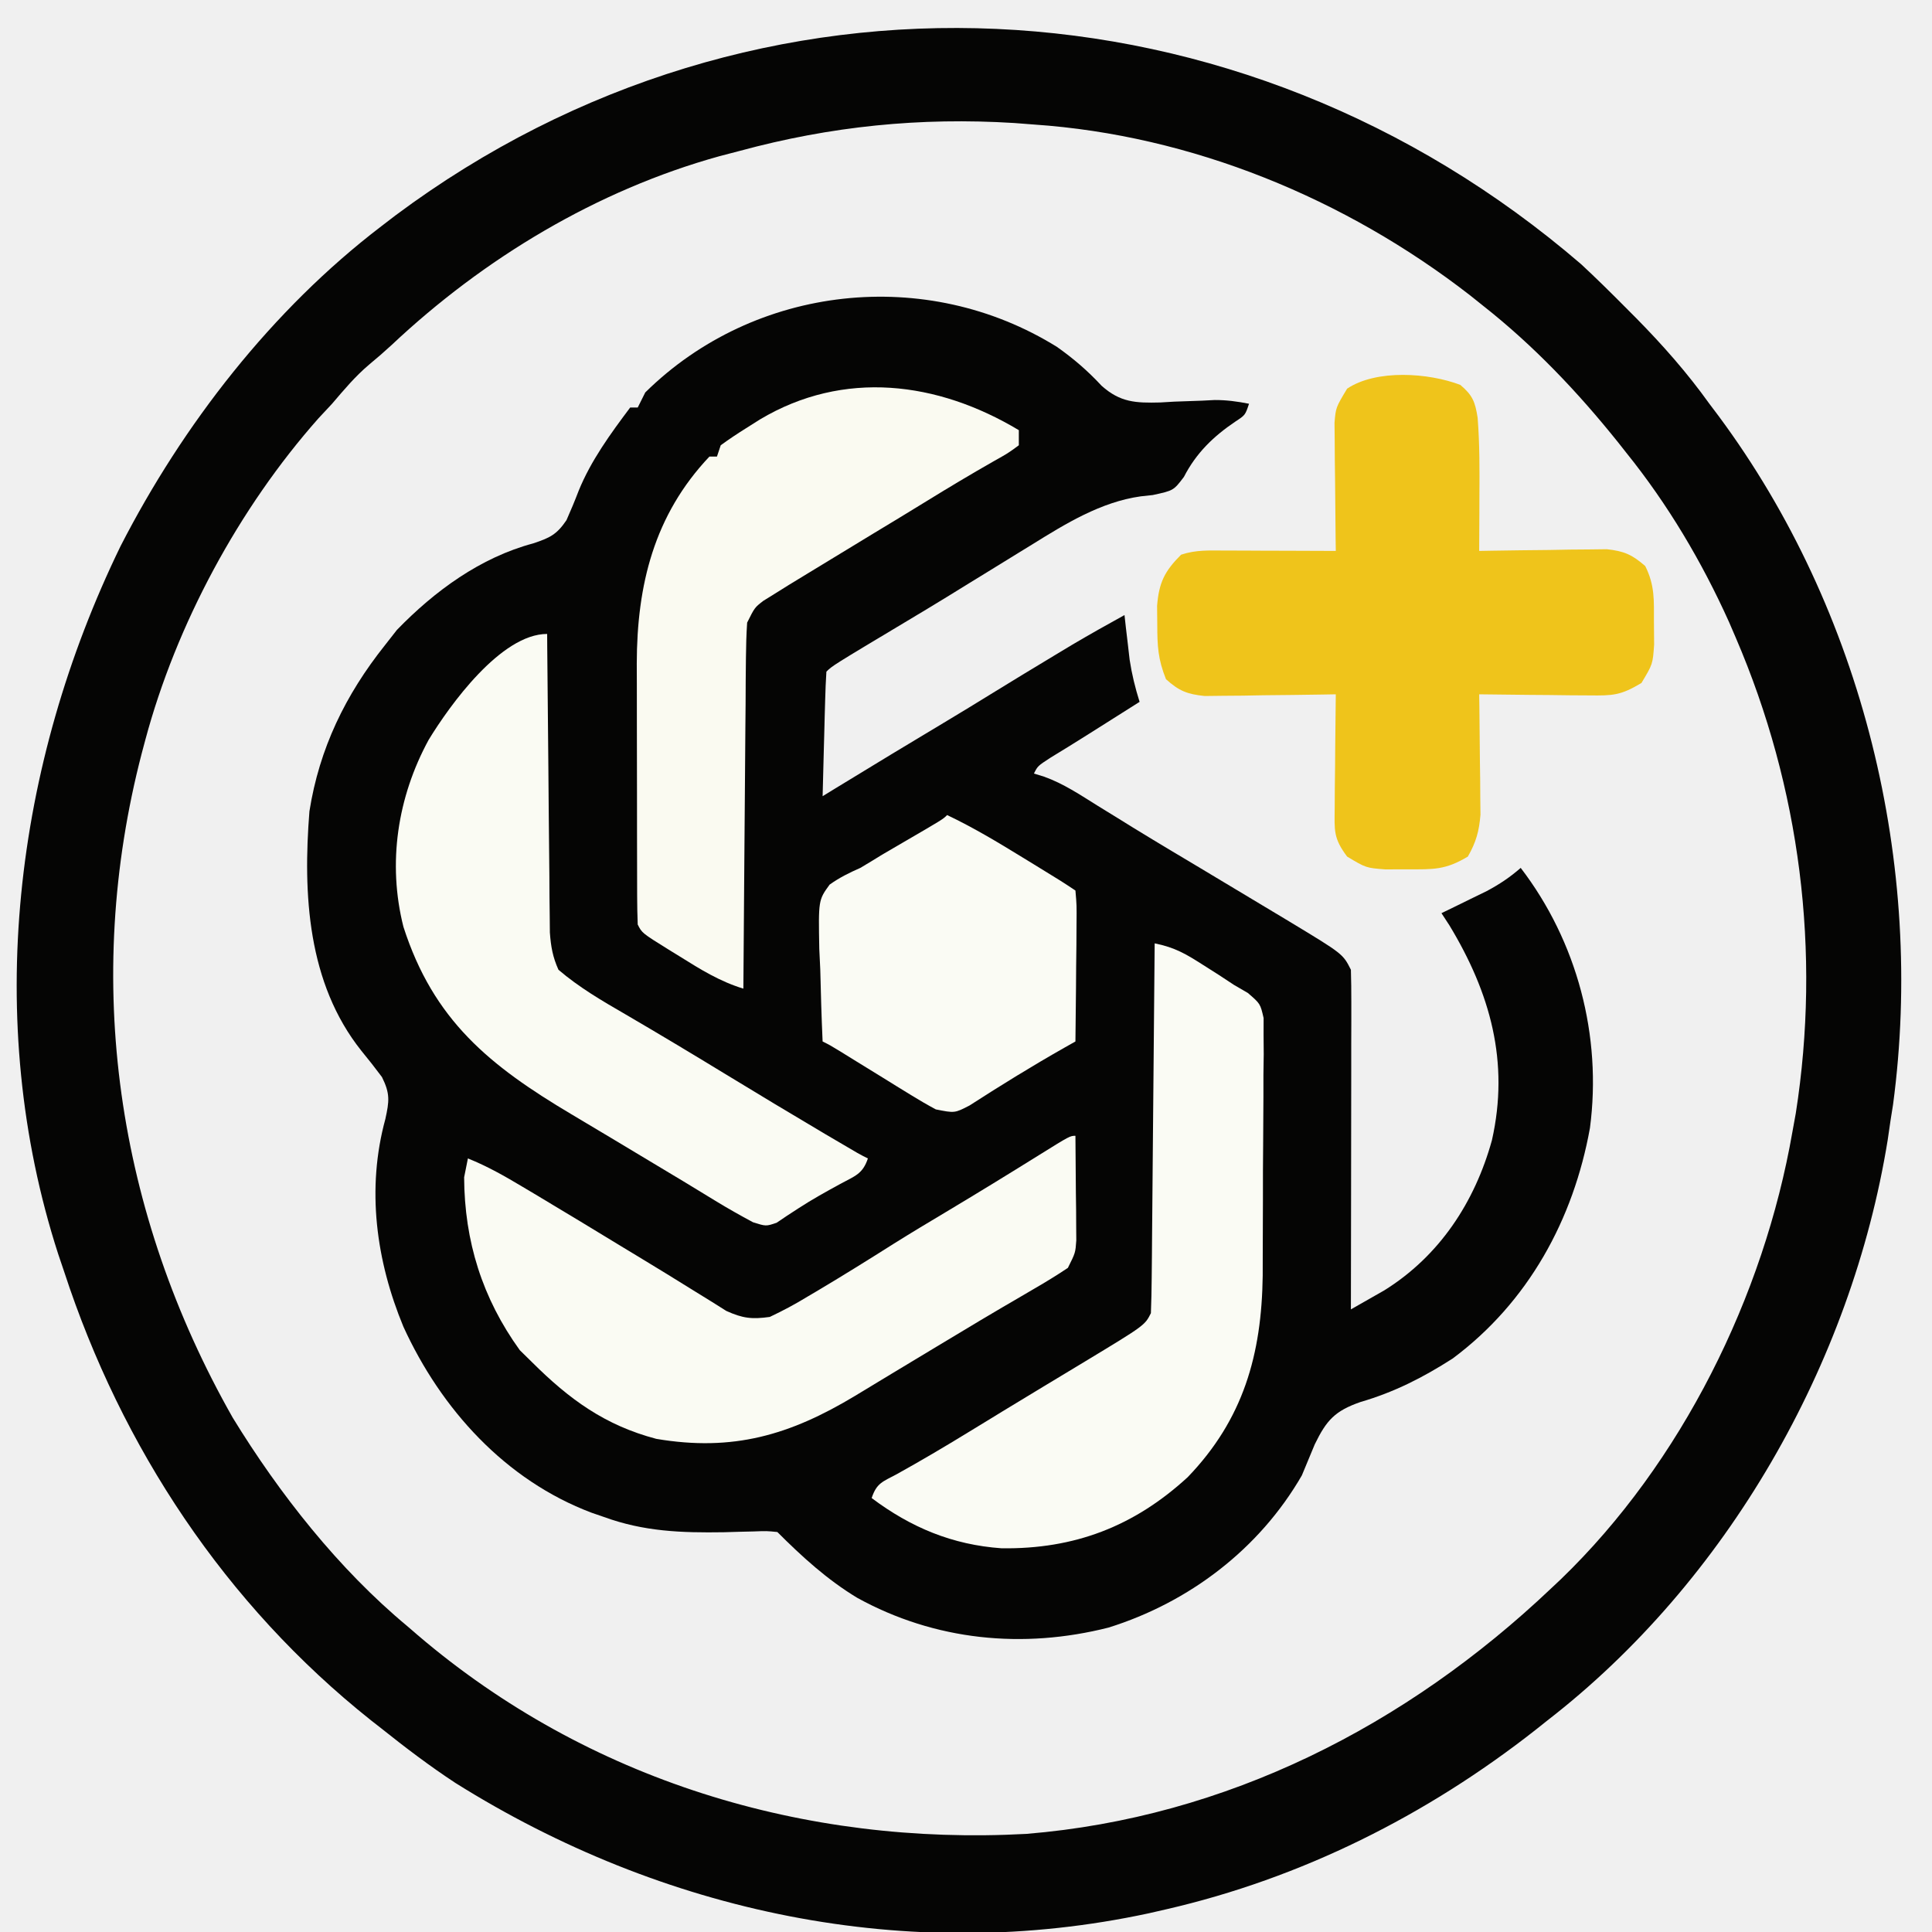
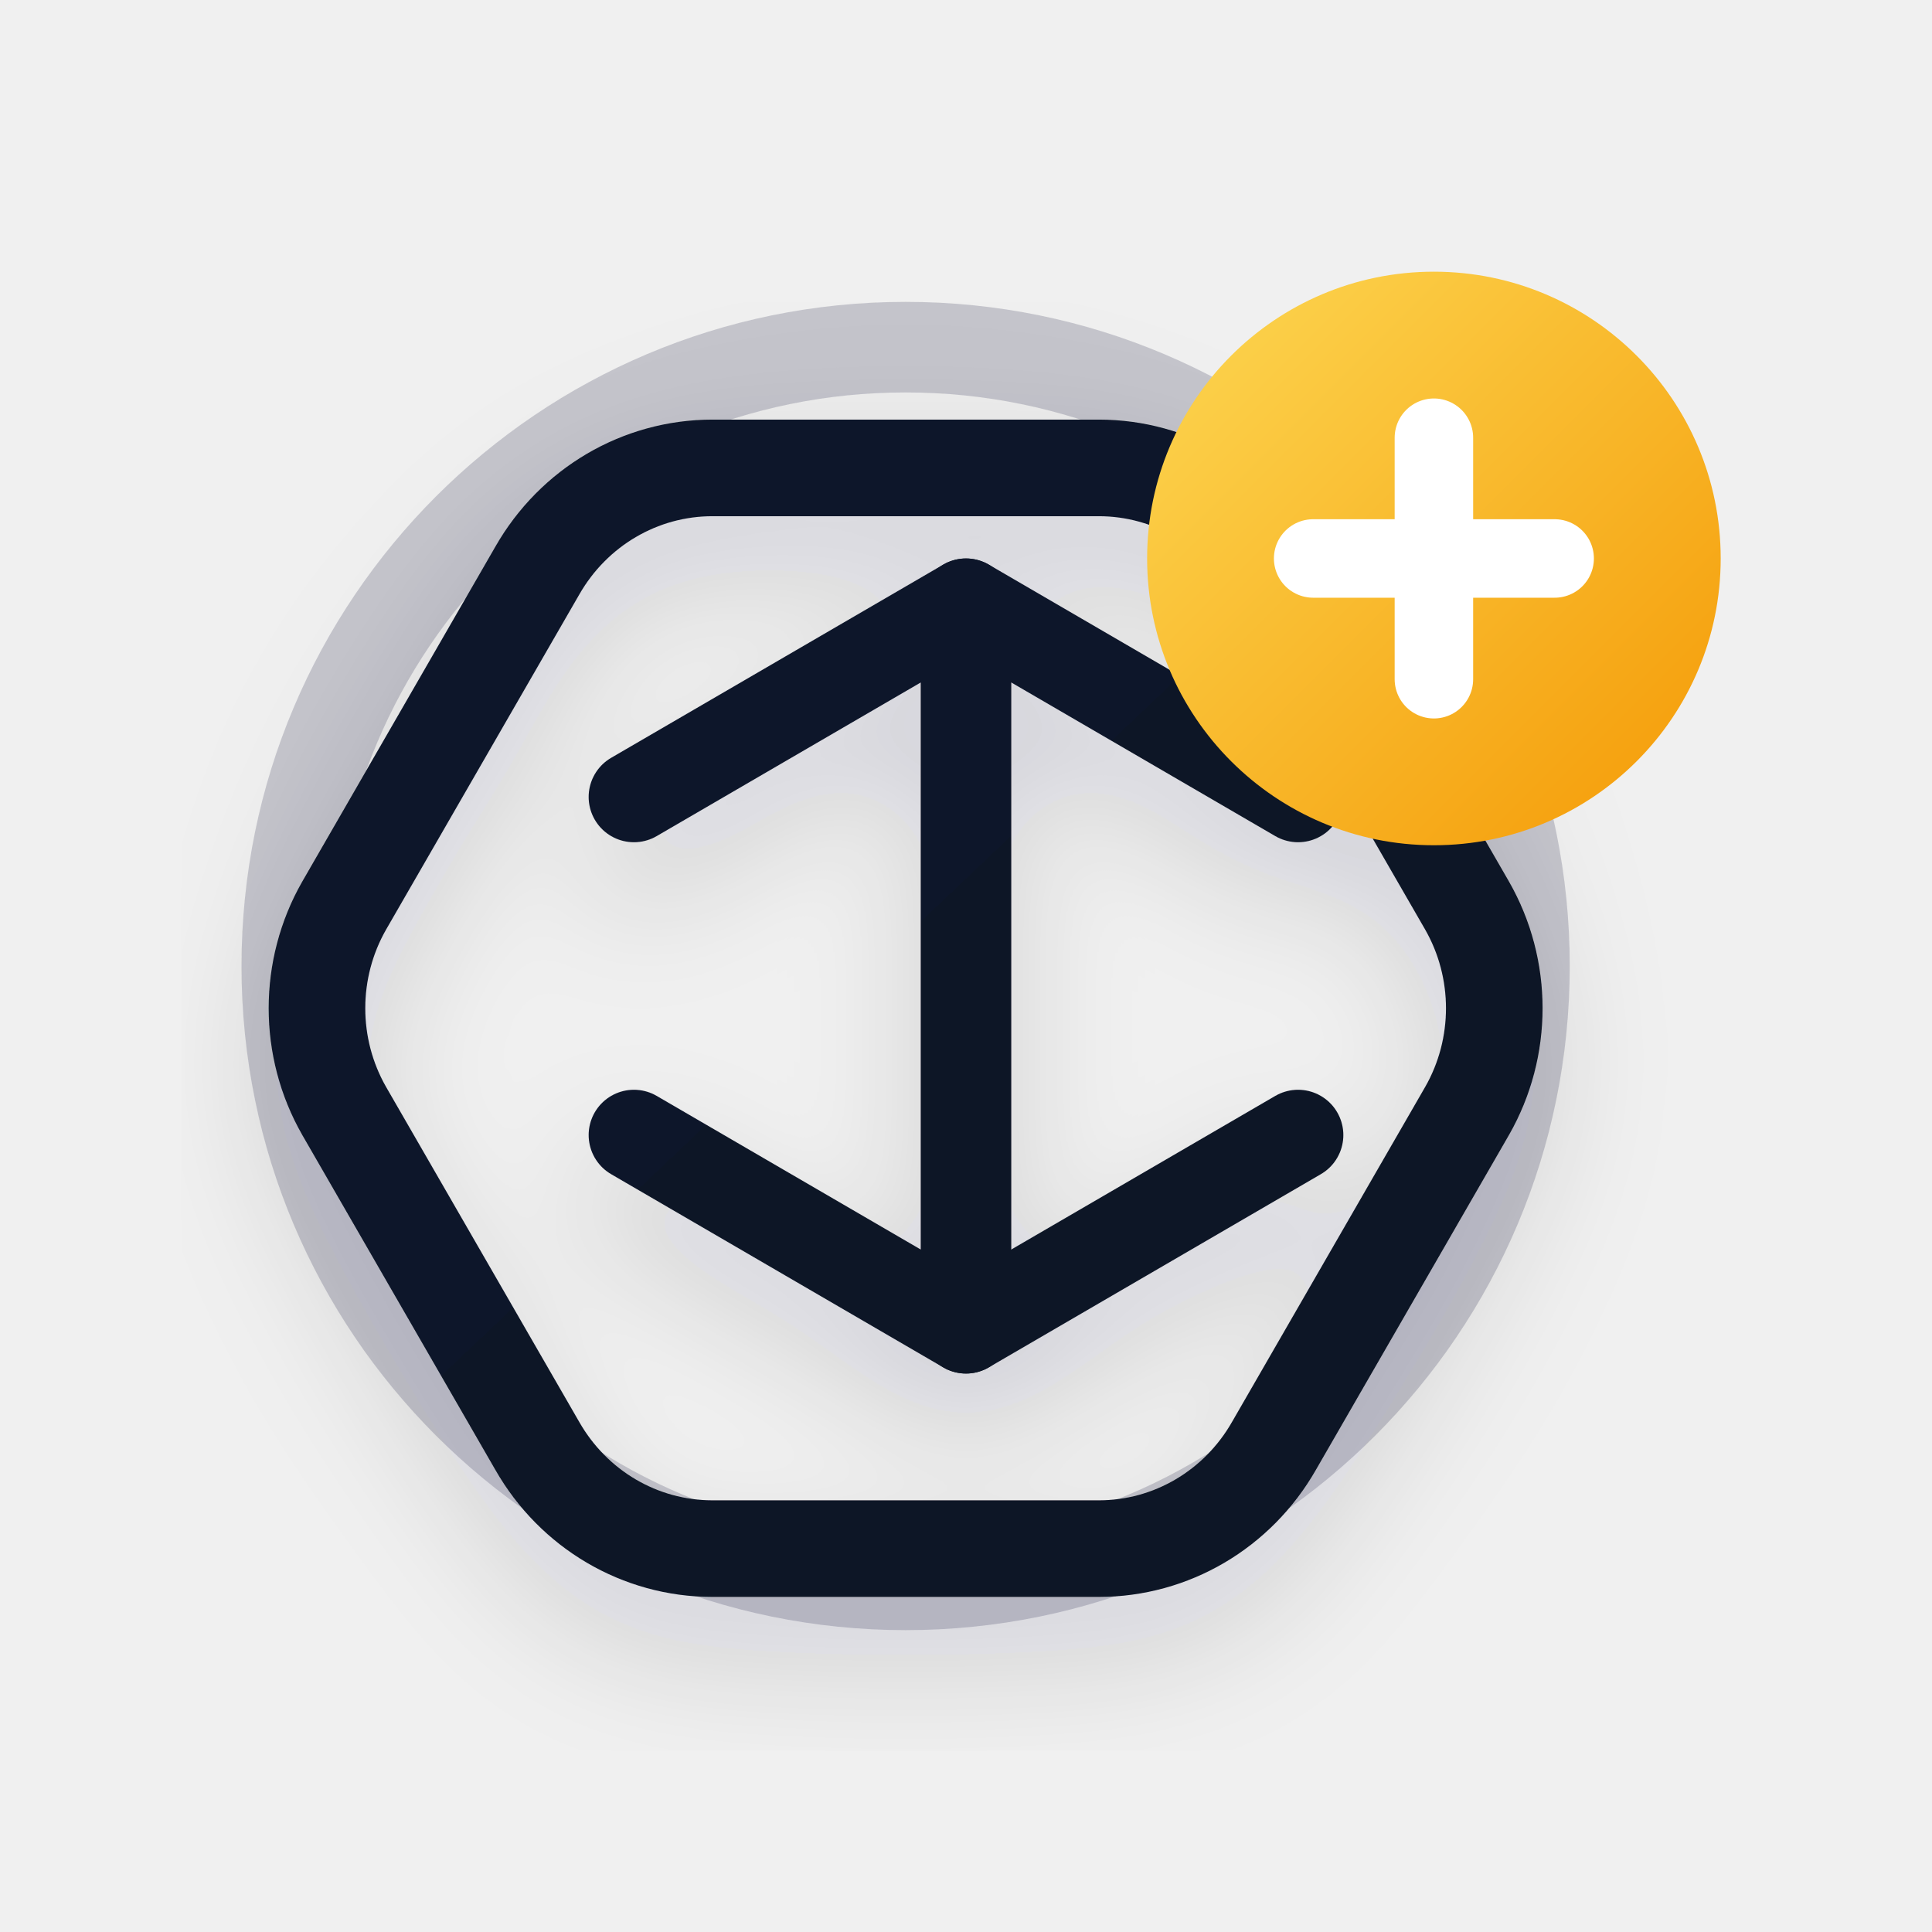
- <svg xmlns="http://www.w3.org/2000/svg" version="1.1" width="512" height="512">
-   <path d="M0 0 C4.43 3.14 8.08 6.28 11.8 10.28 C16.76 14.71 20.83 14.87 27.32 14.71 C27.93 14.67 27.93 14.67 31.05 14.49 C33.53 14.4 36 14.32 38.47 14.23 C39.56 14.18 40.64 14.12 41.76 14.06 C44.91 14.05 47.78 14.44 50.87 15.05 C49.87 18.05 49.87 18.05 47.3 19.74 C41.44 23.68 36.86 28.12 33.62 34.43 C30.87 38.05 30.87 38.05 25.37 39.24 C24.31 39.35 23.25 39.47 22.16 39.59 C11.61 41.07 2.26 46.83 -6.63 52.36 C-7.18 52.7 -7.18 52.7 -9.94 54.39 C-13.01 56.27 -16.07 58.16 -19.13 60.05 C-20.45 60.86 -21.76 61.66 -23.11 62.49 C-25.13 63.73 -27.15 64.98 -29.17 66.23 C-32.64 68.36 -36.14 70.46 -39.63 72.55 C-59.57 84.49 -59.57 84.49 -61.13 86.05 C-61.29 88.49 -61.38 90.93 -61.45 93.37 C-61.49 94.85 -61.53 96.34 -61.58 97.87 C-61.62 99.43 -61.65 101 -61.7 102.61 C-61.72 103.4 -61.72 103.4 -61.83 107.37 C-61.93 111.26 -62.03 115.16 -62.13 119.05 C-61.07 118.4 -60 117.74 -58.9 117.07 C-48.88 110.93 -38.82 104.86 -28.74 98.82 C-25.02 96.59 -21.32 94.33 -17.63 92.05 C-12.07 88.62 -6.48 85.23 -0.88 81.86 C0.75 80.88 2.39 79.9 4.07 78.88 C8.63 76.19 13.23 73.6 17.87 71.05 C17.99 72.12 18.11 73.2 18.23 74.3 C18.32 75.02 18.32 75.02 18.74 78.61 C18.9 80.02 19.07 81.42 19.23 82.87 C19.82 86.74 20.7 90.32 21.87 94.05 C18.87 95.95 15.87 97.84 12.87 99.74 C11.2 100.79 9.53 101.85 7.8 102.94 C4.65 104.92 1.49 106.89 -1.7 108.82 C-5.13 111.05 -5.13 111.05 -6.13 113.05 C-5.25 113.32 -4.36 113.59 -3.45 113.87 C1.71 115.71 6.18 118.73 10.8 121.61 C12.88 122.89 14.96 124.17 17.04 125.45 C18.04 126.07 19.05 126.7 20.08 127.34 C23.56 129.48 27.05 131.58 30.55 133.68 C31.71 134.37 32.87 135.06 34.06 135.77 C35.32 136.52 36.57 137.28 37.87 138.05 C44.54 142.04 51.21 146.04 57.87 150.05 C59.17 150.83 60.48 151.61 61.82 152.42 C75.77 160.86 75.77 160.86 77.87 165.05 C77.96 167.88 77.98 170.71 77.98 173.54 C77.98 175.34 77.98 177.14 77.98 179 C77.98 180.96 77.97 182.92 77.96 184.93 C77.96 186.95 77.96 188.96 77.96 190.98 C77.96 196.29 77.95 201.6 77.94 206.91 C77.93 212.32 77.92 217.74 77.92 223.16 C77.91 233.79 77.89 244.42 77.87 255.05 C79.76 253.98 81.65 252.9 83.54 251.82 C84.06 251.52 84.06 251.52 86.72 250.01 C101.36 240.89 110.69 226.64 115.24 210.24 C119.93 189.47 114.8 171.17 103.99 153.3 C103.29 152.23 102.59 151.16 101.87 150.05 C102.42 149.79 102.42 149.79 105.19 148.44 C106.63 147.74 108.07 147.03 109.55 146.3 C110.98 145.6 112.41 144.91 113.88 144.19 C117.26 142.38 120 140.56 122.87 138.05 C137.84 157.6 144.43 182.6 141.22 206.98 C136.85 231.23 124.88 253.13 104.87 268.05 C96.97 273.12 89.38 276.98 80.37 279.61 C73.64 281.96 71.41 284.41 68.3 290.8 C67.15 293.55 66.01 296.3 64.87 299.05 C53.61 318.56 35.01 332.69 13.66 339.37 C-9.05 345.13 -32.38 342.83 -52.96 331.49 C-60.93 326.67 -67.57 320.61 -74.13 314.05 C-76.97 313.77 -76.97 313.77 -80.43 313.9 C-81.69 313.93 -82.95 313.96 -84.25 313.99 C-85.59 314.03 -86.94 314.07 -88.32 314.11 C-99.52 314.28 -109.5 313.94 -120.13 310.05 C-121.19 309.69 -122.24 309.33 -123.33 308.95 C-146.25 300.31 -163.24 281.46 -173.22 259.66 C-180.47 242.16 -183.06 223.1 -178.01 204.61 C-176.97 199.86 -176.72 197.88 -178.91 193.48 C-180.67 191.12 -182.48 188.81 -184.35 186.54 C-198.66 168.59 -199.87 145 -198.13 123.05 C-195.5 106.37 -188.58 92.18 -178.13 79.05 C-177.08 77.71 -176.03 76.37 -174.95 74.99 C-164.92 64.64 -152.81 55.79 -138.82 52.05 C-134.45 50.59 -132.61 49.75 -130.01 45.9 C-128.87 43.34 -127.79 40.75 -126.79 38.13 C-123.52 30.08 -118.32 22.97 -113.13 16.05 C-112.47 16.05 -111.81 16.05 -111.13 16.05 C-110.47 14.73 -109.81 13.41 -109.13 12.05 C-80.1 -16.59 -34.57 -21.51 0 0 Z " fill="#050504" transform="translate(280.1328,91.94922)" />
-   <path d="M0 0 C3.92 3.64 7.73 7.39 11.5 11.19 C12 11.69 12 11.69 14.56 14.26 C21.63 21.44 28.13 28.79 34 37 C34.82 38.09 35.64 39.17 36.48 40.29 C74.67 91.8 91.15 159.25 82.68 222.71 C82.46 224.13 82.23 225.54 82 227 C81.88 227.84 81.88 227.84 81.26 232.1 C71.67 291.42 38.65 349.13 -9 386 C-9.5 386.4 -9.5 386.4 -12.04 388.42 C-40.95 411.13 -74.11 427.75 -110 436 C-111.51 436.35 -113.03 436.7 -114.59 437.05 C-178.37 450.77 -243.47 436.88 -298.31 402.5 C-305.15 398.01 -311.61 393.1 -318 388 C-318.89 387.31 -319.78 386.61 -320.7 385.89 C-359.23 355.24 -386.77 313.62 -402 267 C-402.53 265.45 -403.05 263.9 -403.59 262.3 C-423.61 200.31 -415.2 132.62 -387.06 74.75 C-370.53 42.51 -346.94 12.11 -318 -10 C-316.73 -10.97 -315.46 -11.95 -314.15 -12.95 C-218.3 -84.39 -90.09 -77.53 0 0 Z M-223 -30 C-223.87 -29.77 -223.87 -29.77 -228.29 -28.62 C-260.77 -19.62 -290.79 -1.57 -315.25 21.46 C-317.16 23.22 -319.13 24.93 -321.14 26.59 C-324.86 29.73 -327.84 33.3 -331 37 C-332.2 38.28 -333.39 39.56 -334.62 40.88 C-355.67 64.65 -372.28 95.43 -380.5 126.12 C-380.8 127.25 -381.1 128.37 -381.41 129.53 C-397.15 189.97 -388.08 251.52 -357.32 305.71 C-344.94 325.91 -329.27 345.82 -311 361 C-310.11 361.77 -309.22 362.54 -308.3 363.33 C-263.2 401.81 -205.73 419.2 -147 416 C-93.91 411.66 -46.27 387.29 -8 351 C-7.56 350.59 -7.56 350.59 -5.34 348.5 C26.61 317.67 48.42 273.56 56 230 C56.3 228.37 56.59 226.74 56.9 225.05 C63.61 182.25 58.08 138.73 41 99 C40.41 97.62 39.81 96.24 39.2 94.82 C32 78.84 23 63.66 12 50 C11.28 49.09 10.57 48.19 9.83 47.25 C-0.88 33.88 -12.53 21.61 -26 11 C-27.15 10.08 -28.3 9.16 -29.49 8.21 C-62.48 -17.38 -103.17 -34.16 -145 -37 C-146.72 -37.13 -148.43 -37.27 -150.2 -37.4 C-175.18 -38.95 -198.88 -36.55 -223 -30 Z " fill="#050504" transform="translate(419,70)" />
-   <path d="M0 0 C3.27 2.77 3.92 4.48 4.59 8.71 C5.13 15.67 5.11 22.58 5.06 29.56 C5.06 30.95 5.05 32.34 5.05 33.78 C5.04 37.18 5.02 40.59 5 44 C6.12 43.98 7.24 43.96 8.39 43.94 C13.47 43.85 18.55 43.8 23.62 43.75 C25.39 43.72 27.15 43.68 28.96 43.65 C30.66 43.64 32.36 43.62 34.1 43.61 C35.66 43.59 37.22 43.57 38.83 43.55 C43.44 44.05 45.52 44.99 49 48 C51.6 53.2 51.3 57.14 51.31 62.94 C51.33 64.89 51.35 66.83 51.36 68.84 C51 74 51 74 48 79 C42.49 82.3 40.46 82.36 34.2 82.29 C32.5 82.28 30.8 82.27 29.05 82.26 C27.28 82.24 25.51 82.21 23.69 82.19 C21.9 82.17 20.11 82.16 18.26 82.15 C13.84 82.11 9.42 82.06 5 82 C5.02 83.05 5.03 84.11 5.05 85.19 C5.11 89.98 5.15 94.77 5.19 99.56 C5.21 101.22 5.24 102.88 5.26 104.59 C5.27 106.19 5.28 107.79 5.29 109.44 C5.31 110.91 5.32 112.38 5.34 113.9 C4.98 118.3 4.18 121.17 2 125 C-3.94 128.57 -7.13 128.4 -14 128.38 C-15.94 128.38 -17.88 128.39 -19.88 128.4 C-25 128 -25 128 -30 125 C-33.67 120.11 -33.35 118.1 -33.29 112.08 C-33.29 111.2 -33.29 111.2 -33.26 106.79 C-33.24 104.96 -33.21 103.13 -33.19 101.25 C-33.17 99.41 -33.16 97.57 -33.15 95.67 C-33.11 91.11 -33.06 86.56 -33 82 C-34.15 82.02 -35.3 82.04 -36.48 82.06 C-41.7 82.15 -46.91 82.2 -52.12 82.25 C-53.93 82.28 -55.74 82.32 -57.61 82.35 C-59.35 82.36 -61.09 82.38 -62.88 82.39 C-64.49 82.41 -66.09 82.43 -67.74 82.45 C-72.42 81.96 -74.52 81.12 -78 78 C-80.13 72.69 -80.3 69.24 -80.31 63.56 C-80.32 62.74 -80.32 62.74 -80.36 58.57 C-79.87 52.37 -78.36 49.36 -74 45 C-70.04 43.68 -66.58 43.89 -62.39 43.9 C-60.69 43.91 -58.98 43.91 -57.23 43.91 C-56.33 43.92 -56.33 43.92 -51.81 43.94 C-50.01 43.94 -48.21 43.95 -46.36 43.95 C-41.91 43.96 -37.45 43.98 -33 44 C-33.02 42.88 -33.03 41.75 -33.05 40.59 C-33.11 35.5 -33.15 30.41 -33.19 25.31 C-33.21 23.54 -33.24 21.77 -33.26 19.95 C-33.27 18.25 -33.28 16.55 -33.29 14.8 C-33.31 13.23 -33.32 11.67 -33.34 10.06 C-33 6 -33 6 -30 1 C-22.22 -4.19 -8.42 -3.21 0 0 Z " fill="#EFC41B" transform="translate(387,102)" />
-   <path d="M0 0 C5.38 1.08 8.29 2.82 12.88 5.75 C13.55 6.18 13.55 6.18 16.99 8.36 C18.31 9.23 19.64 10.1 21 11 C22.22 11.71 23.44 12.42 24.7 13.15 C28 16 28 16 28.87 19.8 C28.87 21.28 28.86 22.77 28.86 24.3 C28.87 25.99 28.88 27.68 28.9 29.42 C28.87 31.25 28.85 33.07 28.82 34.96 C28.82 36.84 28.82 38.73 28.82 40.67 C28.81 44.67 28.79 48.67 28.75 52.67 C28.69 57.75 28.68 62.83 28.69 67.91 C28.69 72.8 28.66 77.69 28.64 82.58 C28.64 84.39 28.63 86.19 28.63 88.05 C28.36 108.96 23.5 126.14 8.76 141.46 C-5.48 154.54 -21.31 160.58 -40.58 160.31 C-53.61 159.39 -64.59 154.81 -75 147 C-73.66 142.97 -72.08 142.68 -68.38 140.69 C-61.95 137.12 -55.64 133.4 -49.38 129.56 C-47.4 128.36 -45.43 127.15 -43.46 125.95 C-42.43 125.31 -41.39 124.68 -40.33 124.03 C-36.74 121.84 -33.14 119.66 -29.54 117.49 C-28.29 116.73 -27.03 115.98 -25.74 115.2 C-23.3 113.72 -20.85 112.25 -18.4 110.77 C-2.61 101.22 -2.61 101.22 -1 98 C-0.88 94.93 -0.82 91.85 -0.79 88.78 C-0.77 86.81 -0.75 84.85 -0.73 82.83 C-0.72 80.68 -0.7 78.52 -0.68 76.37 C-0.66 74.17 -0.64 71.98 -0.62 69.78 C-0.57 64 -0.52 58.22 -0.47 52.43 C-0.42 46.54 -0.36 40.64 -0.31 34.74 C-0.2 23.16 -0.1 11.58 0 0 Z " fill="#FAFBF4" transform="translate(306,250)" />
-   <path d="M0 0 C0.06 5.08 0.09 10.17 0.12 15.25 C0.14 16.7 0.16 18.14 0.18 19.63 C0.18 21.01 0.19 22.4 0.2 23.83 C0.21 25.11 0.22 26.38 0.23 27.7 C0 31 0 31 -2 35 C-4.89 36.94 -7.86 38.75 -10.88 40.5 C-12.71 41.58 -14.55 42.65 -16.39 43.73 C-17.33 44.28 -18.26 44.82 -19.23 45.38 C-23.41 47.82 -27.55 50.32 -31.69 52.81 C-33.32 53.79 -34.94 54.76 -36.62 55.77 C-40.6 58.15 -44.57 60.55 -48.54 62.95 C-49.65 63.62 -50.76 64.29 -51.91 64.99 C-54.09 66.3 -56.26 67.61 -58.42 68.93 C-75.63 79.29 -90.73 83.76 -111.08 80.31 C-124.69 76.72 -134.12 69.84 -144 60 C-145.07 58.95 -146.15 57.9 -147.25 56.81 C-157.19 43.03 -161.92 27.93 -162 11 C-161.67 9.35 -161.34 7.7 -161 6 C-155.81 8.07 -151.21 10.71 -146.44 13.56 C-145.49 14.13 -144.54 14.69 -143.56 15.27 C-135.57 20.03 -127.63 24.86 -119.69 29.69 C-119.09 30.05 -119.09 30.05 -116.08 31.87 C-110.94 34.99 -105.81 38.11 -100.72 41.3 C-99.25 42.21 -97.77 43.12 -96.25 44.06 C-95.63 44.45 -95.63 44.45 -92.52 46.41 C-88.17 48.38 -85.73 48.66 -81 48 C-77.47 46.33 -74.31 44.65 -71 42.62 C-70.08 42.08 -69.15 41.53 -68.2 40.97 C-61.43 36.94 -54.73 32.77 -48.07 28.55 C-43.52 25.7 -38.92 22.94 -34.31 20.19 C-26.03 15.24 -17.81 10.2 -9.63 5.1 C-1.43 0 -1.43 0 0 0 Z " fill="#FAFBF3" transform="translate(285,301)" />
-   <path d="M0 0 C0.01 1.03 0.02 2.05 0.02 3.11 C0.11 13.78 0.21 24.46 0.32 35.13 C0.36 39.12 0.39 43.1 0.42 47.09 C0.47 52.81 0.53 58.53 0.59 64.26 C0.6 66.04 0.61 67.83 0.62 69.67 C0.64 71.33 0.66 72.99 0.68 74.7 C0.69 76.16 0.71 77.62 0.72 79.13 C0.99 82.85 1.47 85.61 3 89 C8.47 93.68 14.53 97.21 20.75 100.81 C29.56 105.95 38.29 111.19 47 116.5 C55.84 121.89 64.71 127.23 73.62 132.5 C74.55 133.05 75.47 133.59 76.43 134.15 C82.71 137.86 82.71 137.86 85 139 C83.61 143.18 81.51 143.66 77.69 145.75 C73.93 147.81 70.24 149.84 66.65 152.18 C65.63 152.84 64.61 153.51 63.56 154.19 C62.66 154.8 61.75 155.41 60.82 156.04 C58 157 58 157 54.55 155.91 C51.18 154.1 47.89 152.25 44.62 150.25 C43.33 149.46 42.03 148.67 40.7 147.86 C39.15 146.92 37.6 145.97 36 145 C31.84 142.49 27.67 140 23.5 137.5 C21.33 136.2 19.16 134.89 16.99 133.59 C13.49 131.49 9.99 129.4 6.48 127.32 C-15.28 114.39 -30.11 102.41 -38.09 77.61 C-42.35 60.72 -39.66 43.24 -31.4 28.06 C-25.86 18.97 -12.26 0 0 0 Z " fill="#FAFBF3" transform="translate(145,168)" />
-   <path d="M0 0 C0 1.32 0 2.64 0 4 C-2.82 6.08 -2.82 6.08 -6.69 8.25 C-12.71 11.68 -18.63 15.22 -24.53 18.86 C-29.13 21.7 -33.76 24.49 -38.39 27.29 C-44.27 30.85 -50.14 34.42 -56 38 C-57.6 38.98 -59.2 39.95 -60.86 40.96 C-62.1 41.74 -63.34 42.51 -64.62 43.31 C-65.65 43.95 -66.67 44.58 -67.73 45.24 C-70 47 -70 47 -72 51 C-72.21 54.11 -72.29 57.24 -72.32 60.36 C-72.34 62.3 -72.36 64.24 -72.38 66.24 C-72.39 68.36 -72.4 70.49 -72.41 72.61 C-72.43 74.78 -72.45 76.95 -72.47 79.12 C-72.52 84.82 -72.56 90.53 -72.6 96.24 C-72.64 102.07 -72.69 107.89 -72.74 113.71 C-72.84 125.14 -72.92 136.57 -73 148 C-79.2 146.11 -84.36 142.92 -89.81 139.5 C-90.78 138.91 -91.74 138.31 -92.74 137.7 C-99.87 133.26 -99.87 133.26 -101 131 C-101.1 128.44 -101.14 125.89 -101.15 123.33 C-101.15 121.7 -101.16 120.08 -101.16 118.4 C-101.17 116.63 -101.17 114.86 -101.17 113.04 C-101.17 111.22 -101.17 109.41 -101.18 107.54 C-101.18 103.69 -101.19 99.84 -101.19 95.99 C-101.19 90.12 -101.21 84.25 -101.22 78.37 C-101.23 74.64 -101.23 70.9 -101.23 67.16 C-101.24 65.41 -101.24 63.66 -101.25 61.85 C-101.21 41.05 -96.68 22.52 -82 7 C-81.34 7 -80.68 7 -80 7 C-79.67 6.01 -79.34 5.02 -79 4 C-76.83 2.41 -74.59 0.93 -72.31 -0.5 C-71.7 -0.89 -71.7 -0.89 -68.61 -2.84 C-46.4 -16.1 -21.48 -12.89 0 0 Z " fill="#FAFAF1" transform="translate(270,114)" />
-   <path d="M0 0 C6.89 3.28 13.32 7.13 19.81 11.12 C20.85 11.76 21.88 12.39 22.95 13.04 C30.44 17.63 30.44 17.63 34 20 C34.34 23.9 34.34 23.9 34.29 28.95 C34.28 30.74 34.27 32.54 34.26 34.39 C34.24 36.29 34.21 38.18 34.19 40.12 C34.18 41.07 34.18 41.07 34.15 45.88 C34.11 50.59 34.06 55.29 34 60 C33.1 60.51 32.2 61.01 31.27 61.54 C22.64 66.43 14.27 71.59 5.93 76.97 C2 79 2 79 -3 78 C-5.22 76.81 -7.4 75.54 -9.54 74.22 C-10.78 73.46 -12.02 72.7 -13.29 71.92 C-13.94 71.52 -13.94 71.52 -17.19 69.5 C-19.74 67.93 -22.3 66.35 -24.86 64.78 C-25.99 64.08 -27.12 63.38 -28.28 62.66 C-31 61 -31 61 -33 60 C-33.29 53.65 -33.47 47.3 -33.62 40.94 C-33.71 39.14 -33.79 37.33 -33.88 35.48 C-34.12 22.54 -34.12 22.54 -31.14 18.43 C-28.51 16.56 -25.95 15.3 -23 14 C-21.07 12.86 -19.15 11.69 -17.25 10.51 C-15.31 9.38 -13.38 8.25 -11.44 7.12 C-1.11 1.11 -1.11 1.11 0 0 Z " fill="#FAFBF4" transform="translate(251,216)" />
+ <svg xmlns="http://www.w3.org/2000/svg" viewBox="0 0 64 64" fill="none">
+   <defs>
+     <linearGradient id="helperInk" x1="12" y1="12" x2="48" y2="50" gradientUnits="userSpaceOnUse">
+       <stop offset="0" stop-color="#0F172A" />
+       <stop offset="1" stop-color="#111827" />
+     </linearGradient>
+     <linearGradient id="helperAccent" x1="40" y1="10" x2="56" y2="26" gradientUnits="userSpaceOnUse">
+       <stop offset="0" stop-color="#FCD34D" />
+       <stop offset="1" stop-color="#F59E0B" />
+     </linearGradient>
+     <filter id="softShadow" x="6" y="8" width="54" height="50" filterUnits="userSpaceOnUse" color-interpolation-filters="sRGB">
+       <feDropShadow dx="0" dy="2" stdDeviation="2" flood-color="#0F172A" flood-opacity="0.14" />
+     </filter>
+   </defs>
+   <g filter="url(#softShadow)">
+     <circle cx="30" cy="32" r="20.5" stroke="url(#helperInk)" stroke-width="3" opacity="0.18" />
+     <path d="M23.6 15.5H36.4C38.8 15.5 41 16.8 42.2 18.9L48.6 30C49.8 32.1 49.8 34.7 48.6 36.8L42.2 47.9C41 50 38.8 51.3 36.4 51.3H23.6C21.2 51.3 19 50 17.8 47.9L11.4 36.8C10.2 34.7 10.2 32.1 11.4 30L17.8 18.9C19 16.8 21.2 15.5 23.6 15.5Z" stroke="url(#helperInk)" stroke-width="3.2" stroke-linejoin="round" />
+     <path d="M21 26.4L32 20L43 26.4" stroke="url(#helperInk)" stroke-width="3" stroke-linecap="round" stroke-linejoin="round" />
+     <path d="M21 37.6L32 44L43 37.6" stroke="url(#helperInk)" stroke-width="3" stroke-linecap="round" stroke-linejoin="round" />
+     <path d="M32 20V44" stroke="url(#helperInk)" stroke-width="3" stroke-linecap="round" />
+   </g>
+   <circle cx="47.5" cy="18.5" r="9.5" fill="url(#helperAccent)" />
+   <path d="M47.5 14.5V22.5" stroke="white" stroke-width="2.6" stroke-linecap="round" />
+   <path d="M43.5 18.5H51.5" stroke="white" stroke-width="2.6" stroke-linecap="round" />
</svg>
